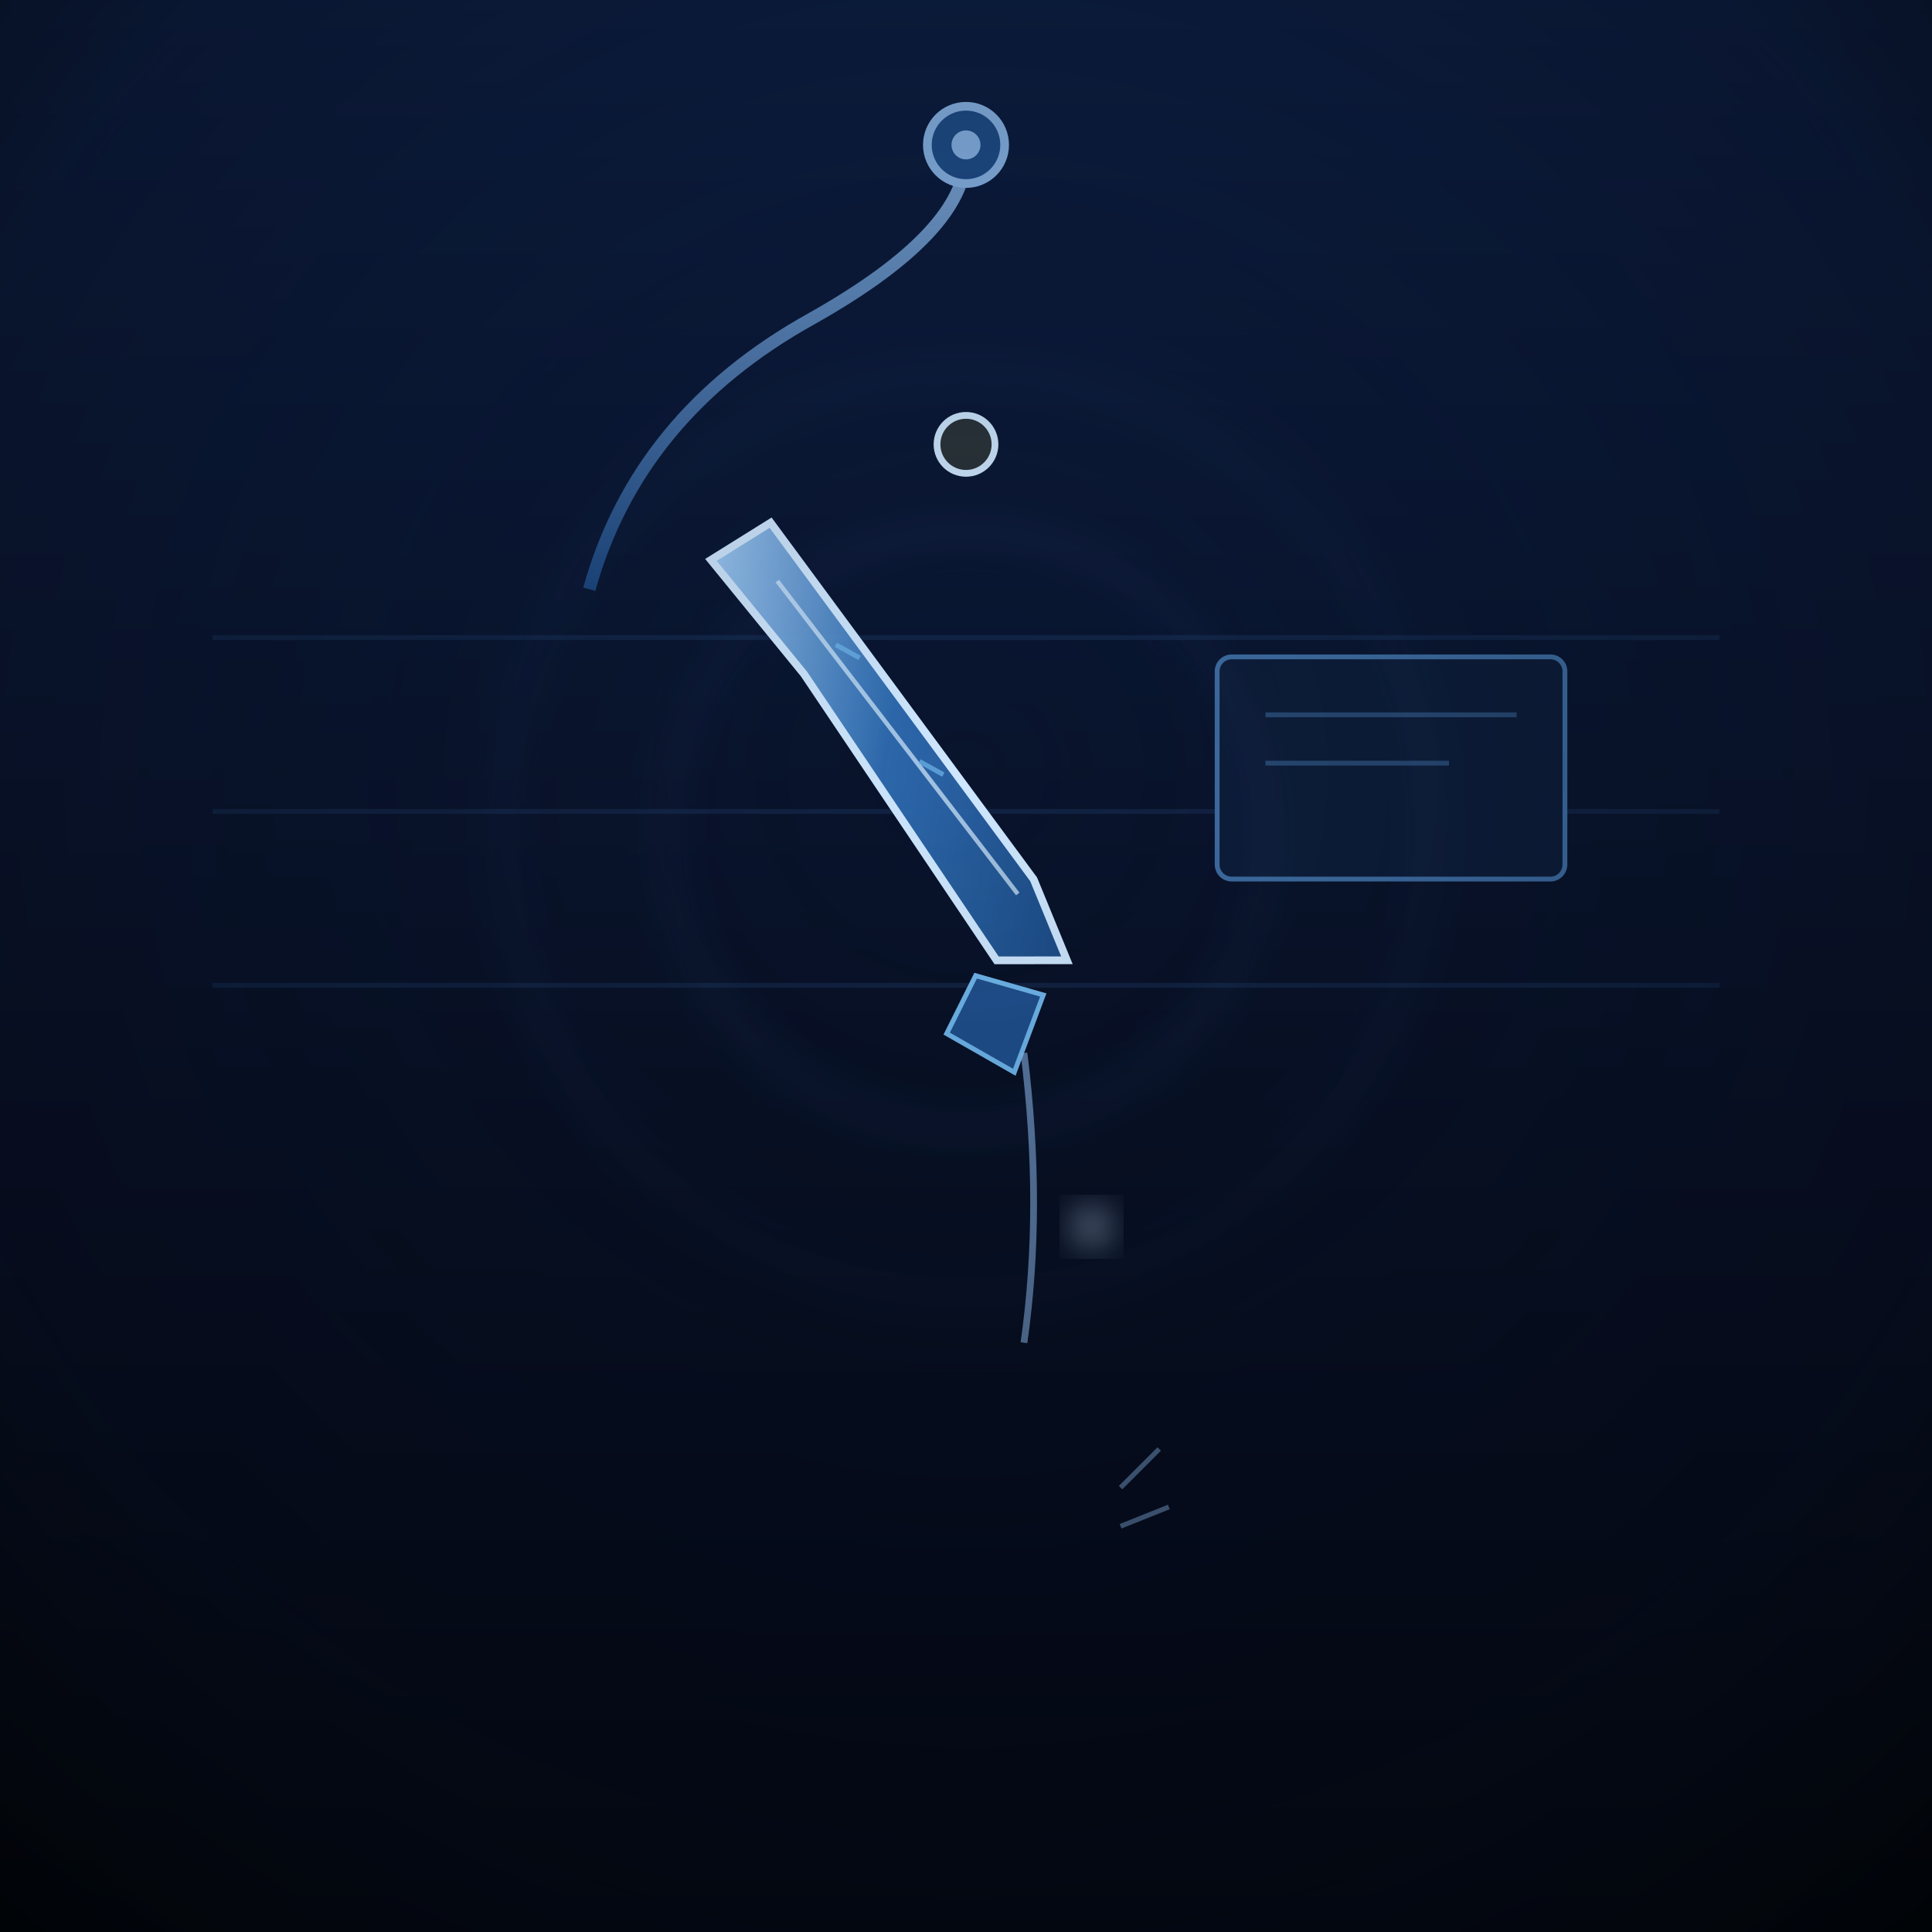
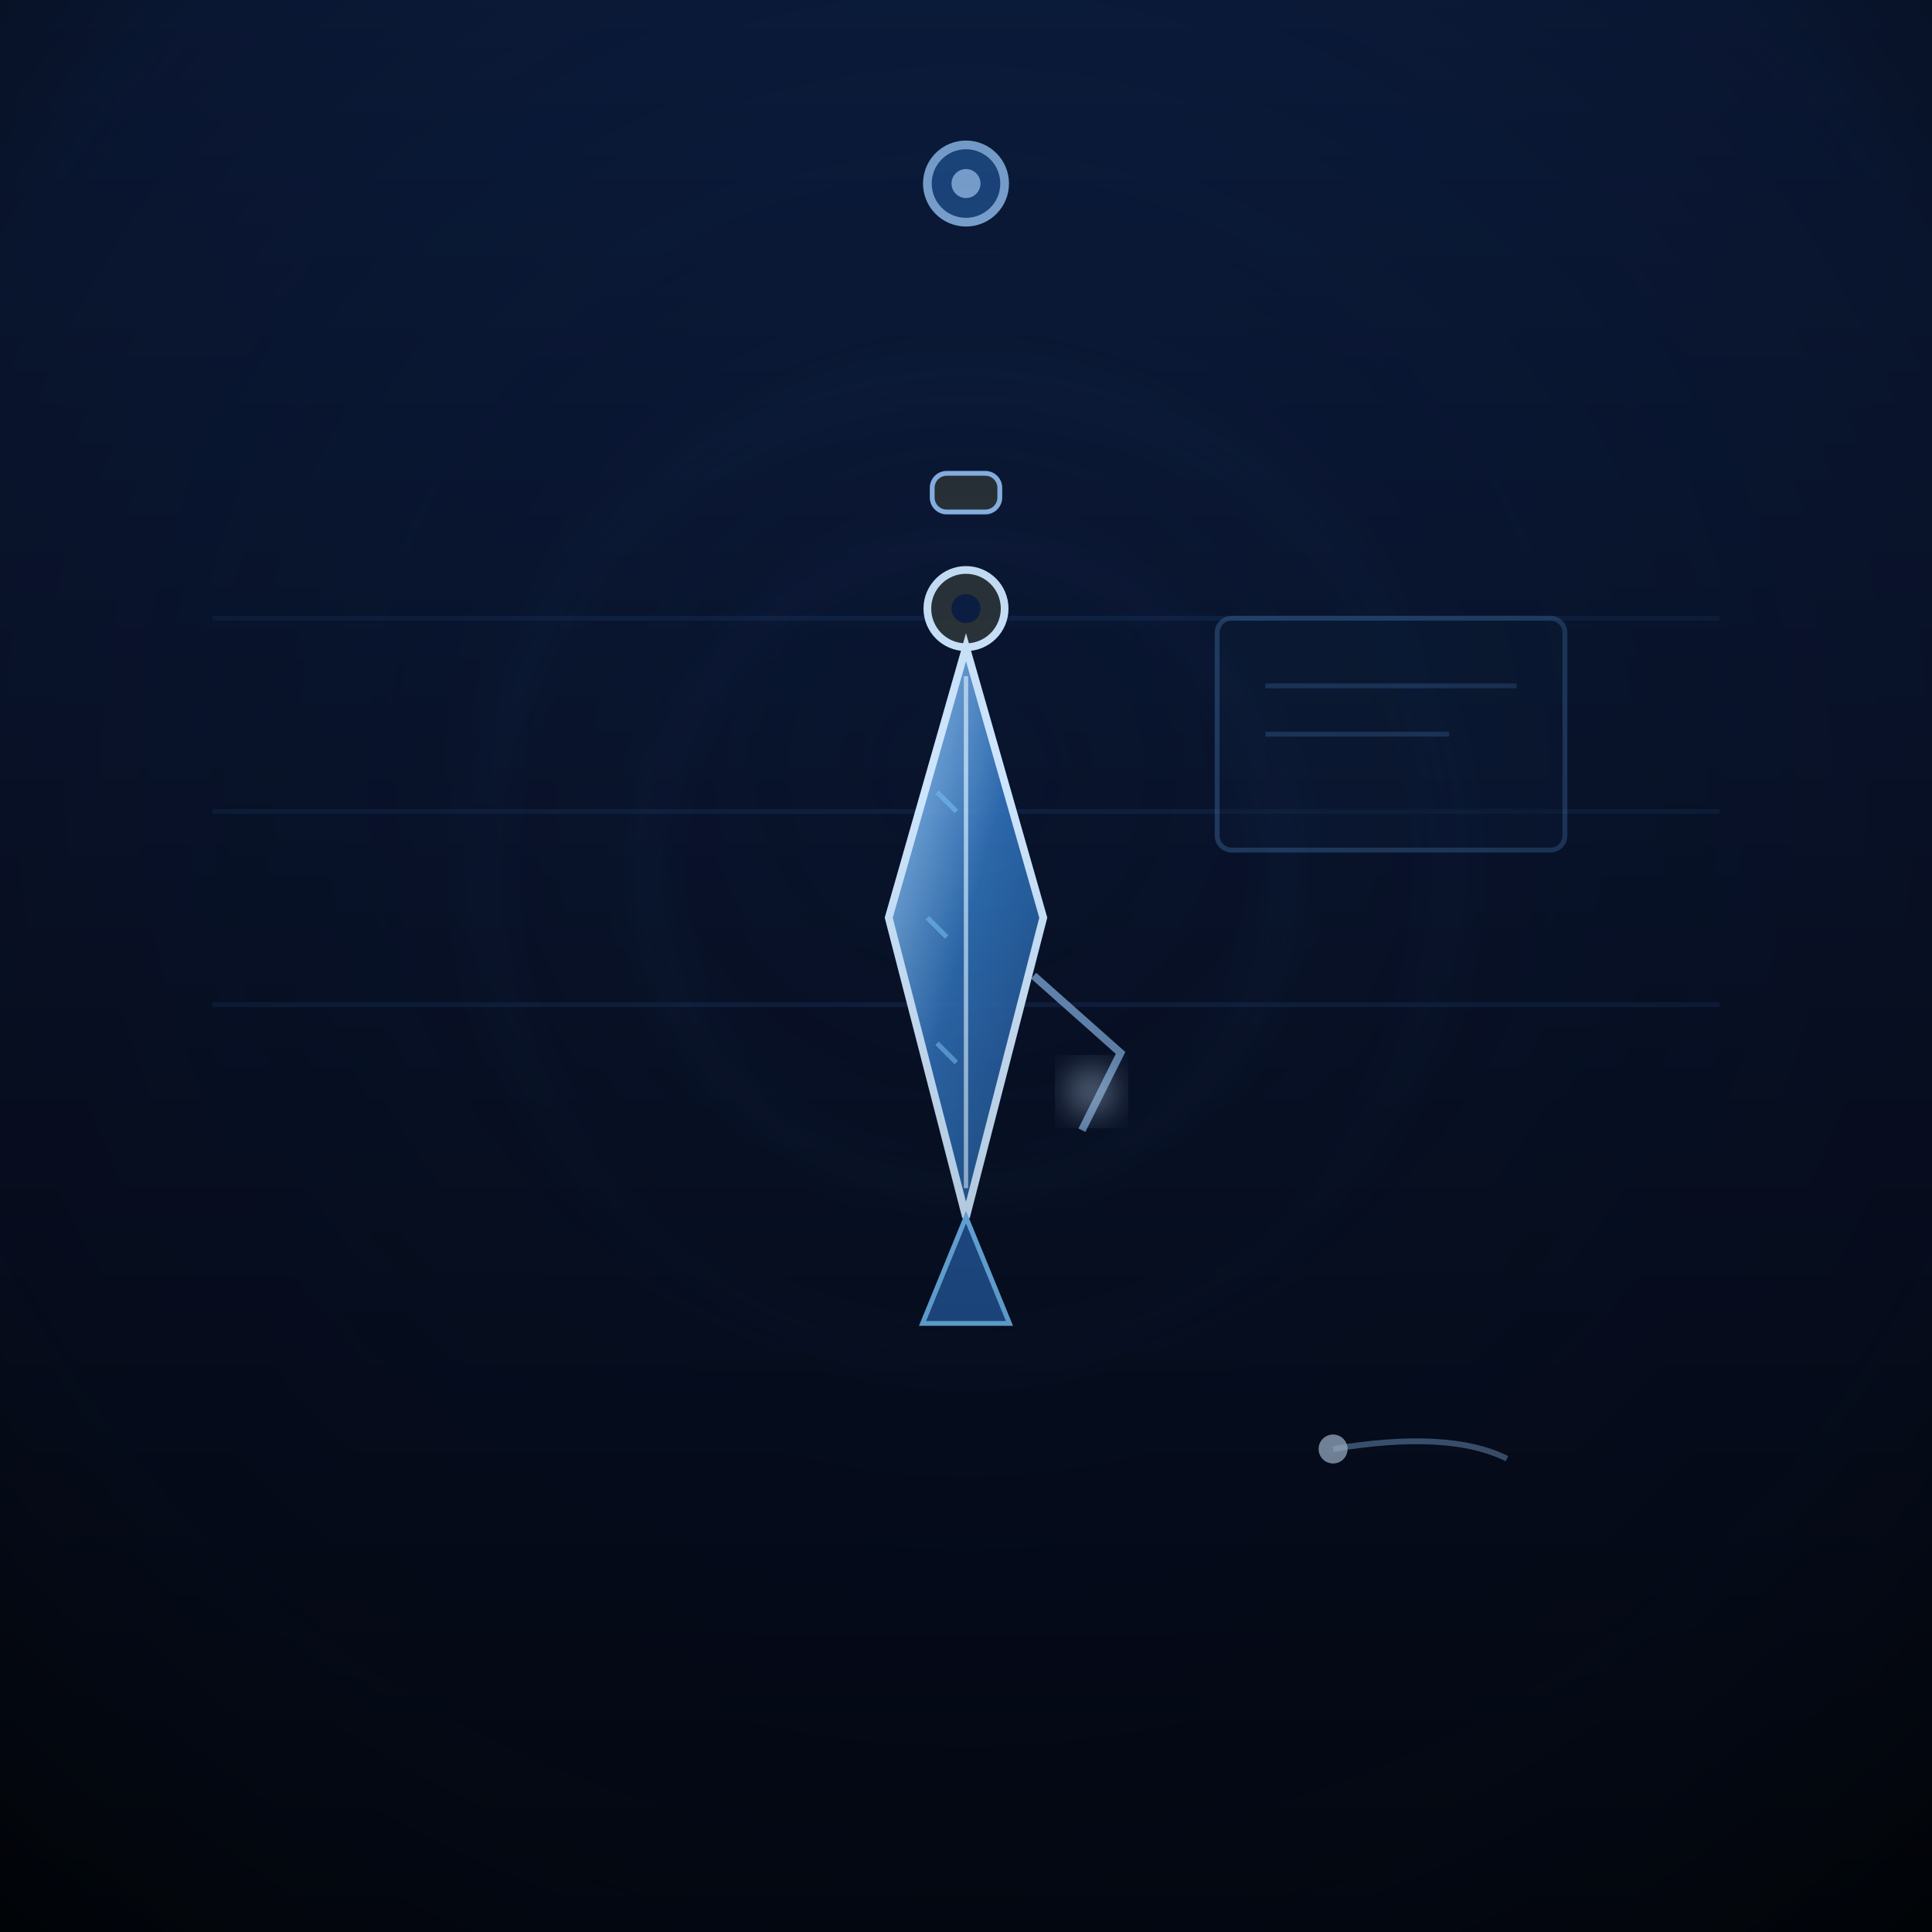
<svg xmlns="http://www.w3.org/2000/svg" viewBox="0 0 400 400" width="100%" height="100%" role="img" aria-label="LAMENT'S EDGE">
  <defs>
    <linearGradient id="edBg" x1="0" y1="0" x2="0" y2="1">
      <stop offset="0" stop-color="#0c1e42" />
      <stop offset=".5" stop-color="#081127" />
      <stop offset="1" stop-color="#02060f" />
    </linearGradient>
    <radialGradient id="edVign" cx=".5" cy=".4" r=".78">
      <stop offset="0" stop-color="#081127" stop-opacity="0" />
      <stop offset=".7" stop-color="#050a16" stop-opacity=".34" />
      <stop offset="1" stop-color="#010305" stop-opacity=".9" />
    </radialGradient>
    <linearGradient id="edCharm" x1="0" y1="0" x2="1" y2="1">
      <stop offset="0" stop-color="#a7d4ff" stop-opacity=".96" />
      <stop offset=".5" stop-color="#2f6fb5" stop-opacity=".94" />
      <stop offset="1" stop-color="#1f4f8c" stop-opacity=".94" />
    </linearGradient>
    <linearGradient id="edCord" x1="0" y1="0" x2="0" y2="1">
      <stop offset="0" stop-color="#8fbdf0" />
      <stop offset="1" stop-color="#1f4f8c" />
    </linearGradient>
    <filter id="edGlow" x="-60%" y="-60%" width="220%" height="220%">
      <feGaussianBlur stdDeviation="4" />
    </filter>
  </defs>
  <rect width="400" height="400" fill="url(#edBg)" />
-   <g stroke="#1f3f6e" stroke-width="1" opacity=".35" fill="none">
-     <path d="M44 132 L356 132 M44 168 L356 168 M44 204 L356 204" />
+   <g stroke="#1f3f6e" stroke-width="1" opacity=".3" fill="none">
+     <path d="M44 128 L356 128 M44 168 L356 168 M44 208 L356 208" />
  </g>
-   <rect x="252" y="136" width="72" height="46" rx="3" fill="#0c1c38" stroke="#3f6fa5" stroke-width="1" />
-   <g stroke="#3f6fa5" stroke-width="1" opacity=".55">
-     <line x1="262" y1="148" x2="314" y2="148" />
-     <line x1="262" y1="158" x2="300" y2="158" />
+   <rect x="252" y="128" width="72" height="48" rx="3" fill="#0c1c38" stroke="#3f6fa5" stroke-width="1" opacity=".45" />
+   <g stroke="#3f6fa5" stroke-width="1" opacity=".35">
+     <line x1="262" y1="142" x2="314" y2="142" />
+     <line x1="262" y1="152" x2="300" y2="152" />
  </g>
-   <g fill="none" stroke="#2f6fb5" opacity=".35" filter="url(#edGlow)">
-     <circle cx="200" cy="172" r="62" stroke-width="1.1" />
-     <circle cx="200" cy="172" r="96" stroke-width=".8" />
+   <g fill="none" stroke="#2f6fb5" opacity=".3" filter="url(#edGlow)">
+     <circle cx="200" cy="180" r="66" stroke-width="1" />
+     <circle cx="200" cy="180" r="100" stroke-width=".8" />
  </g>
-   <path d="M200 32 Q200 48 168 66 Q132 86 122 122" fill="none" stroke="url(#edCord)" stroke-width="2.6" opacity=".9" />
-   <circle cx="200" cy="30" r="8" fill="#1f4f8c" stroke="#8fbdf0" stroke-width="1.8" />
-   <circle cx="200" cy="30" r="3" fill="#8fbdf0" />
-   <g transform="rotate(-16 200 184)">
-     <path d="M168 104 L182 100 L214 186 L216 204 L202 200 L180 132 Z" fill="url(#edCharm)" stroke="#cfe8ff" stroke-width="1.6" />
-     <path d="M180 112 L210 188" stroke="#d6ecff" stroke-width=".9" opacity=".7" />
-     <path d="M188 128 L192 132 M198 156 L202 160" stroke="#6fb7ec" stroke-width="1" opacity=".7" />
+   <path d="M200 40 L200 118" stroke="url(#edCord)" stroke-width="2.6" opacity=".95" />
+   <circle cx="200" cy="38" r="8" fill="#1f4f8c" stroke="#8fbdf0" stroke-width="1.8" />
+   <circle cx="200" cy="38" r="3" fill="#8fbdf0" />
+   <rect x="193" y="98" width="14" height="8" rx="3" fill="#2a3338" stroke="#8fbdf0" stroke-width="1" />
+   <circle cx="200" cy="126" r="8" fill="#2a3338" stroke="#cfe8ff" stroke-width="1.6" />
+   <circle cx="200" cy="126" r="3" fill="#0c1e42" />
+   <g>
+     <path d="M200 134 L184 190 L200 252 L216 190 Z" fill="url(#edCharm)" stroke="#cfe8ff" stroke-width="1.6" />
+     <path d="M200 140 L200 246" stroke="#d6ecff" stroke-width=".9" opacity=".7" />
+     <path d="M194 164 L198 168 M192 190 L196 194 M194 216 L198 220" stroke="#6fb7ec" stroke-width="1" opacity=".7" />
+     <path d="M200 252 L191 274 L209 274 Z" fill="#1f4f8c" stroke="#6fb7ec" stroke-width="1" />
  </g>
-   <circle cx="200" cy="92" r="6" fill="#2a3338" stroke="#cfe8ff" stroke-width="1.4" />
-   <path d="M202 202 L216 206 L210 222 L196 214 Z" fill="#1f4f8c" stroke="#6fb7ec" stroke-width="1" />
-   <path d="M212 218 Q216 250 212 278" fill="none" stroke="#8fbdf0" stroke-width="1.4" opacity=".6" />
-   <circle cx="226" cy="254" r="3" fill="#cfe8ff" filter="url(#edGlow)" />
-   <path d="M232 308 L240 300 M232 316 L242 312" stroke="#8fbdf0" stroke-width="1" opacity=".5" fill="none" />
+   <path d="M214 202 L232 218 L224 234" fill="none" stroke="#8fbdf0" stroke-width="1.6" opacity=".7" />
+   <circle cx="226" cy="226" r="3.4" fill="#cfe8ff" filter="url(#edGlow)" />
+   <path d="M276 300 Q300 296 312 302" fill="none" stroke="#8fbdf0" stroke-width="1.2" opacity=".5" />
+   <circle cx="276" cy="300" r="3" fill="#cfe8ff" opacity=".7" />
  <rect width="400" height="400" fill="url(#edVign)" />
</svg>
